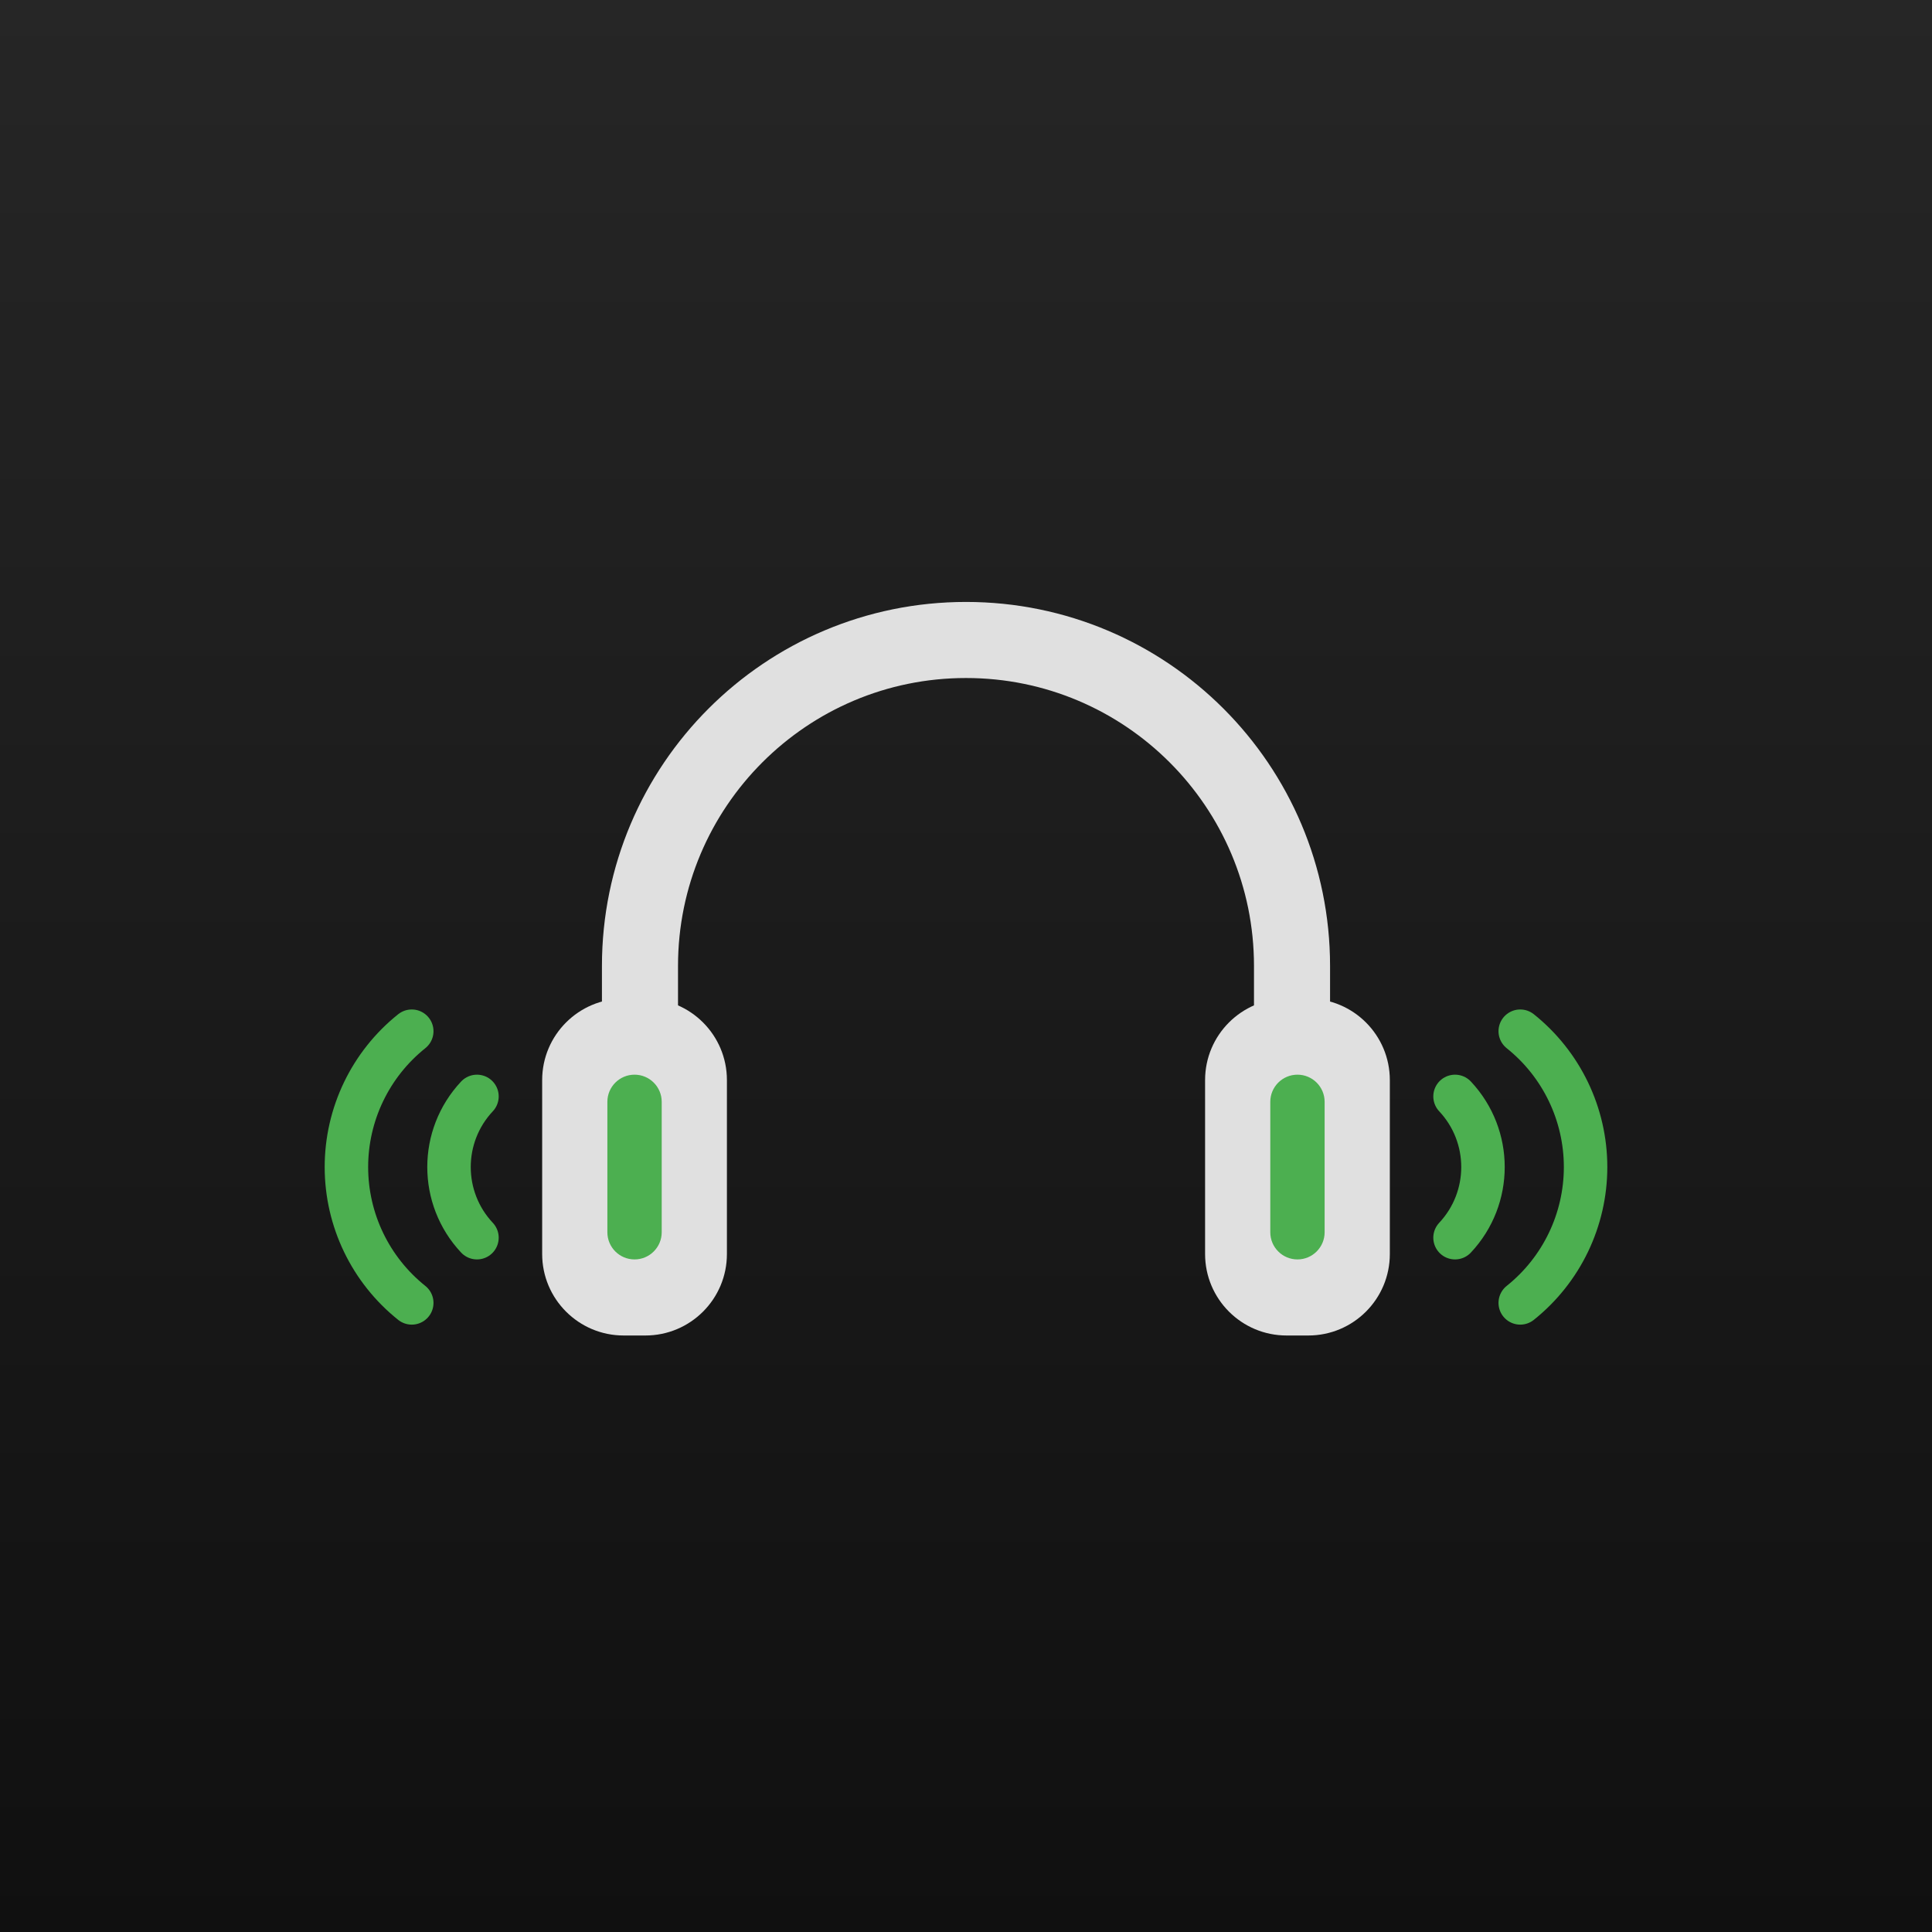
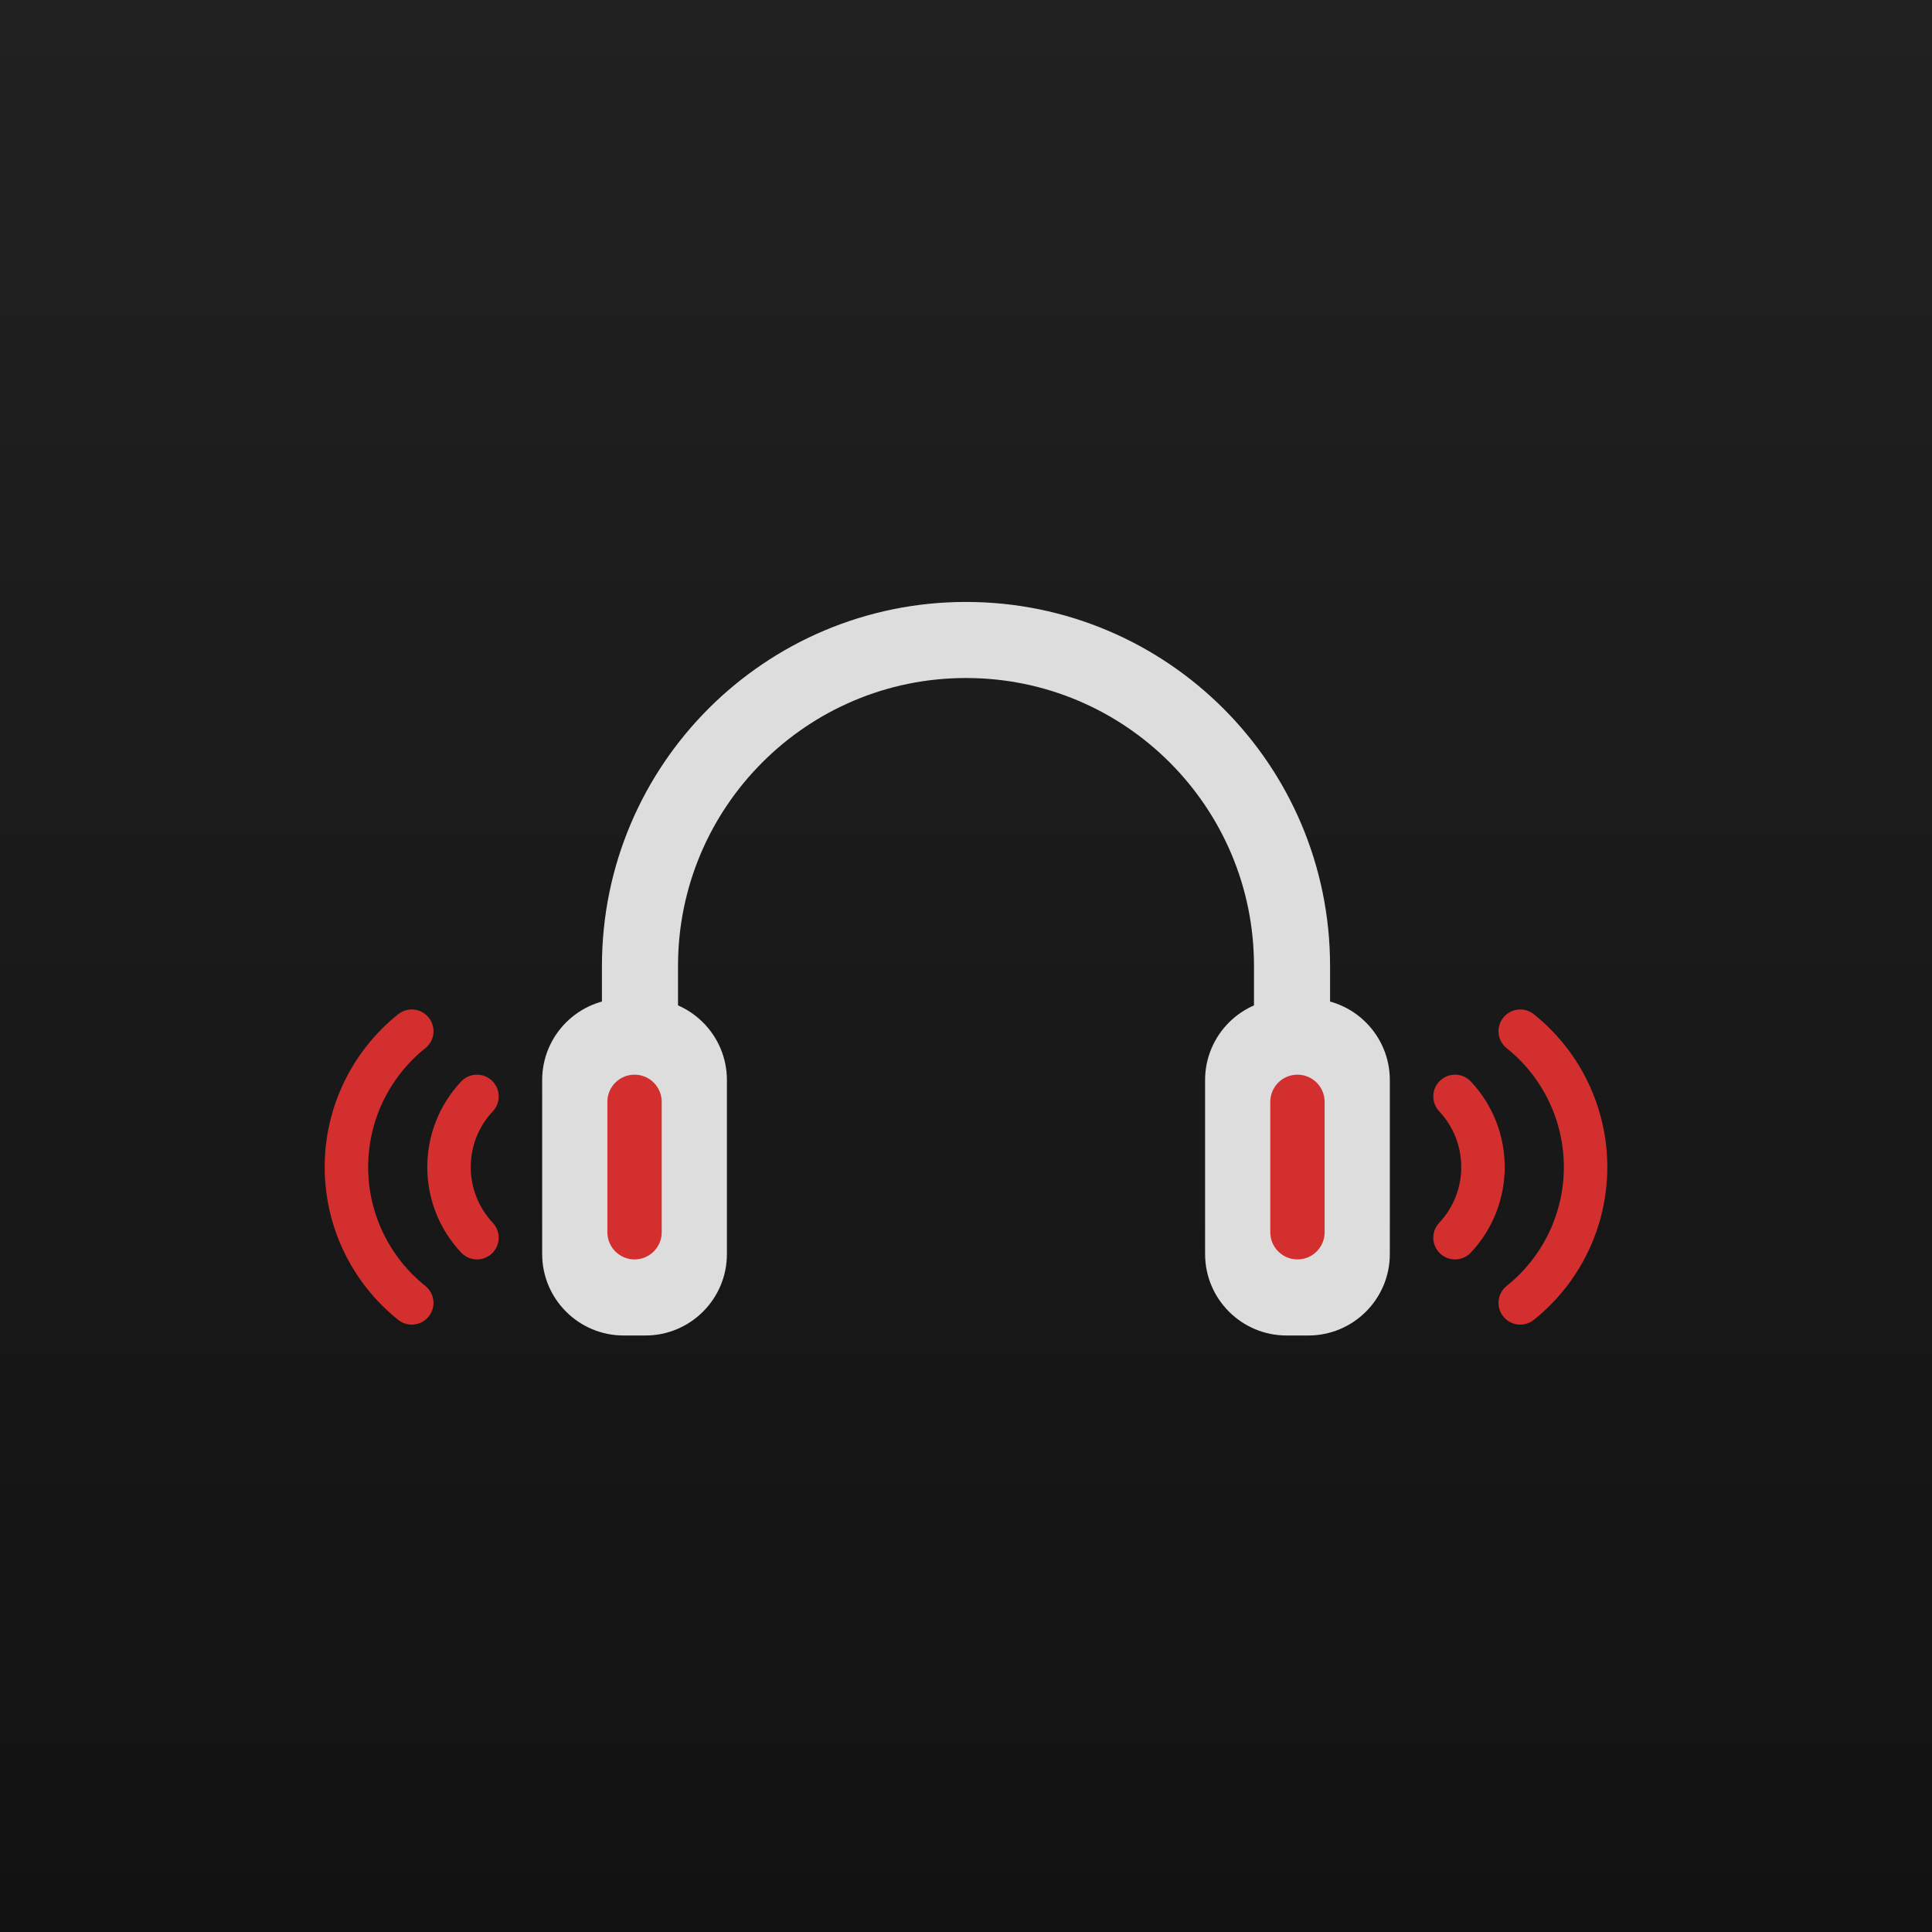
<svg xmlns="http://www.w3.org/2000/svg" viewBox="0 0 512 512" width="512" height="512">
  <defs>
    <linearGradient id="bg" x1="0" y1="0" x2="0" y2="1">
-       <stop offset="0" stop-color="#262626" />
-       <stop offset="1" stop-color="#101010" />
+       <stop offset="0" stop-color="#212121" />
+       <stop offset="1" stop-color="#121212" />
    </linearGradient>
  </defs>
  <rect width="512" height="512" fill="url(#bg)" />
  <g transform="translate(256 256) scale(0.72) translate(-256 -256)">
-     <path d="M136 292V256A120 120 0 0 1 376 256V292" fill="none" stroke="#E0E0E0" stroke-width="28" stroke-linecap="round" />
-     <rect x="100" y="268" width="68" height="124" rx="30" fill="#E0E0E0" />
-     <rect x="344" y="268" width="68" height="124" rx="30" fill="#E0E0E0" />
-     <rect x="124" y="296" width="20" height="68" rx="10" fill="#4CAF50" />
-     <rect x="368" y="296" width="20" height="68" rx="10" fill="#4CAF50" />
-     <g fill="none" stroke="#4CAF50" stroke-width="16" stroke-linecap="round">
+     <path d="M136 292V256A120 120 0 0 1 376 256V292" fill="none" stroke="#DDDDDD" stroke-width="28" stroke-linecap="round" />
+     <rect x="100" y="268" width="68" height="124" rx="30" fill="#DDDDDD" />
+     <rect x="344" y="268" width="68" height="124" rx="30" fill="#DDDDDD" />
+     <rect x="124" y="296" width="20" height="68" rx="10" fill="#D32F2F" />
+     <rect x="368" y="296" width="20" height="68" rx="10" fill="#D32F2F" />
+     <g fill="none" stroke="#D32F2F" stroke-width="16" stroke-linecap="round">
      <path d="M76 304A38 38 0 0 0 76 356" />
      <path d="M52 280A64 64 0 0 0 52 380" />
      <path d="M436 304A38 38 0 0 1 436 356" />
      <path d="M460 280A64 64 0 0 1 460 380" />
    </g>
  </g>
</svg>
